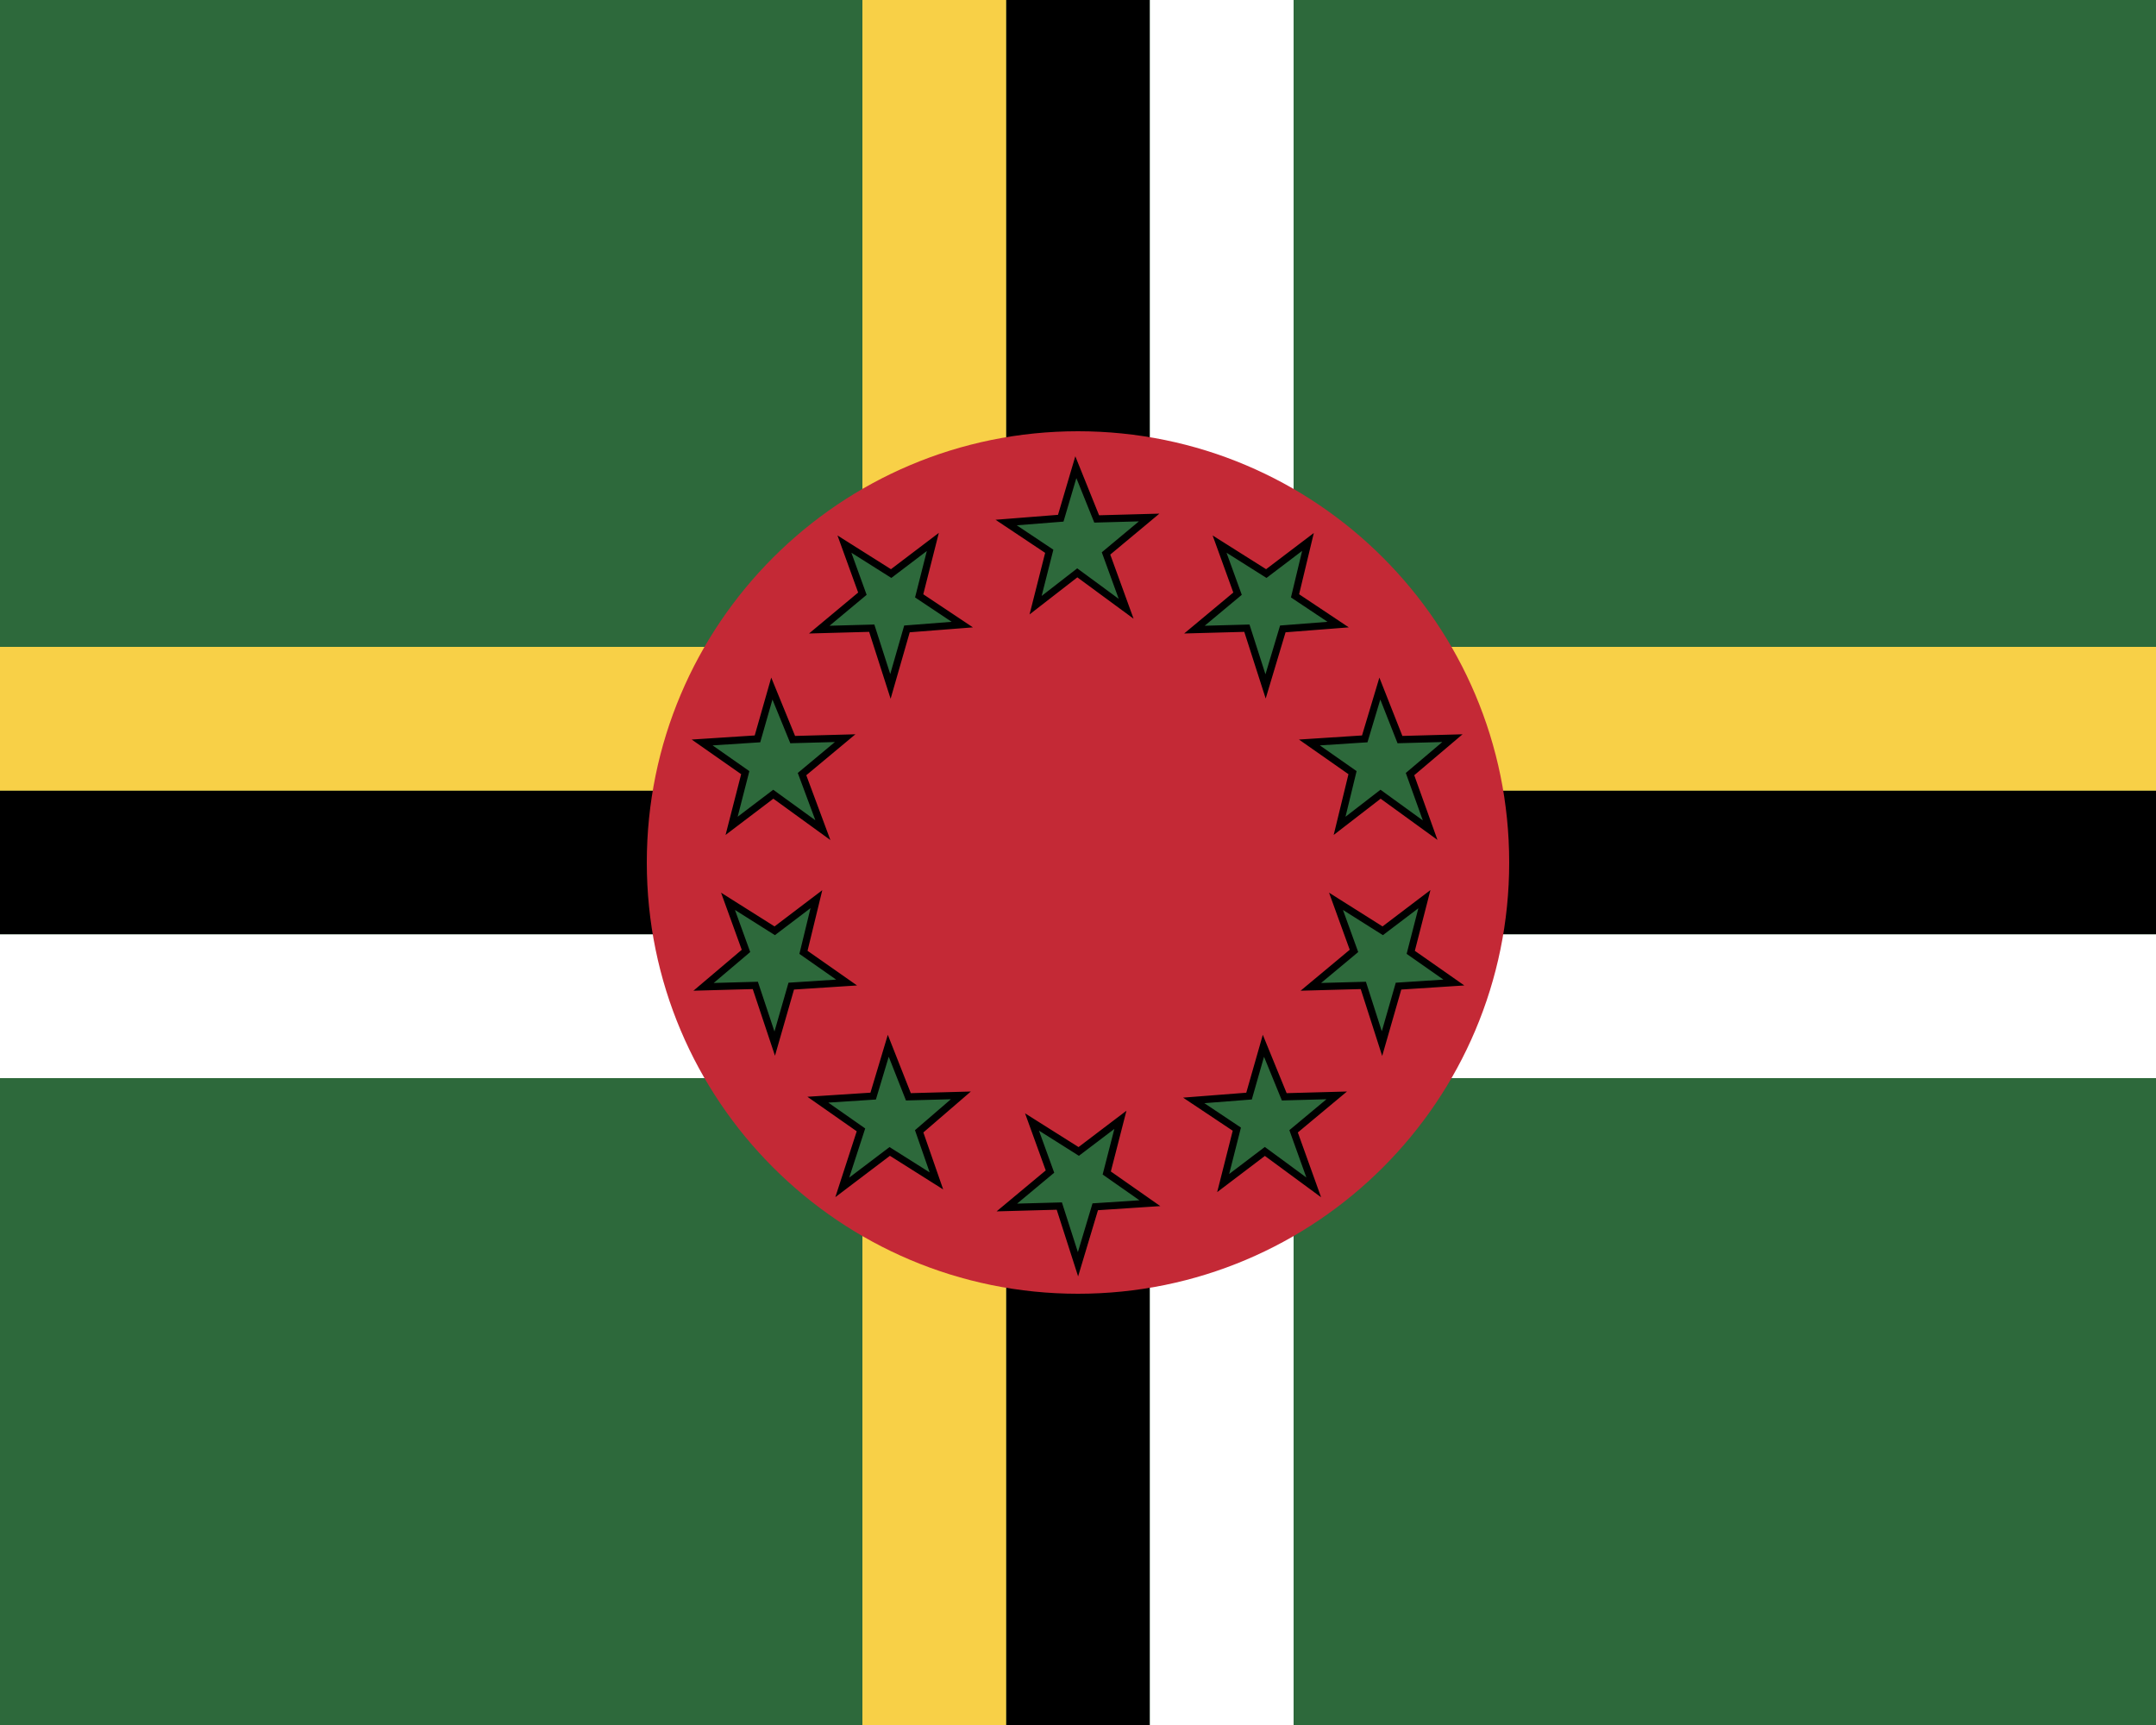
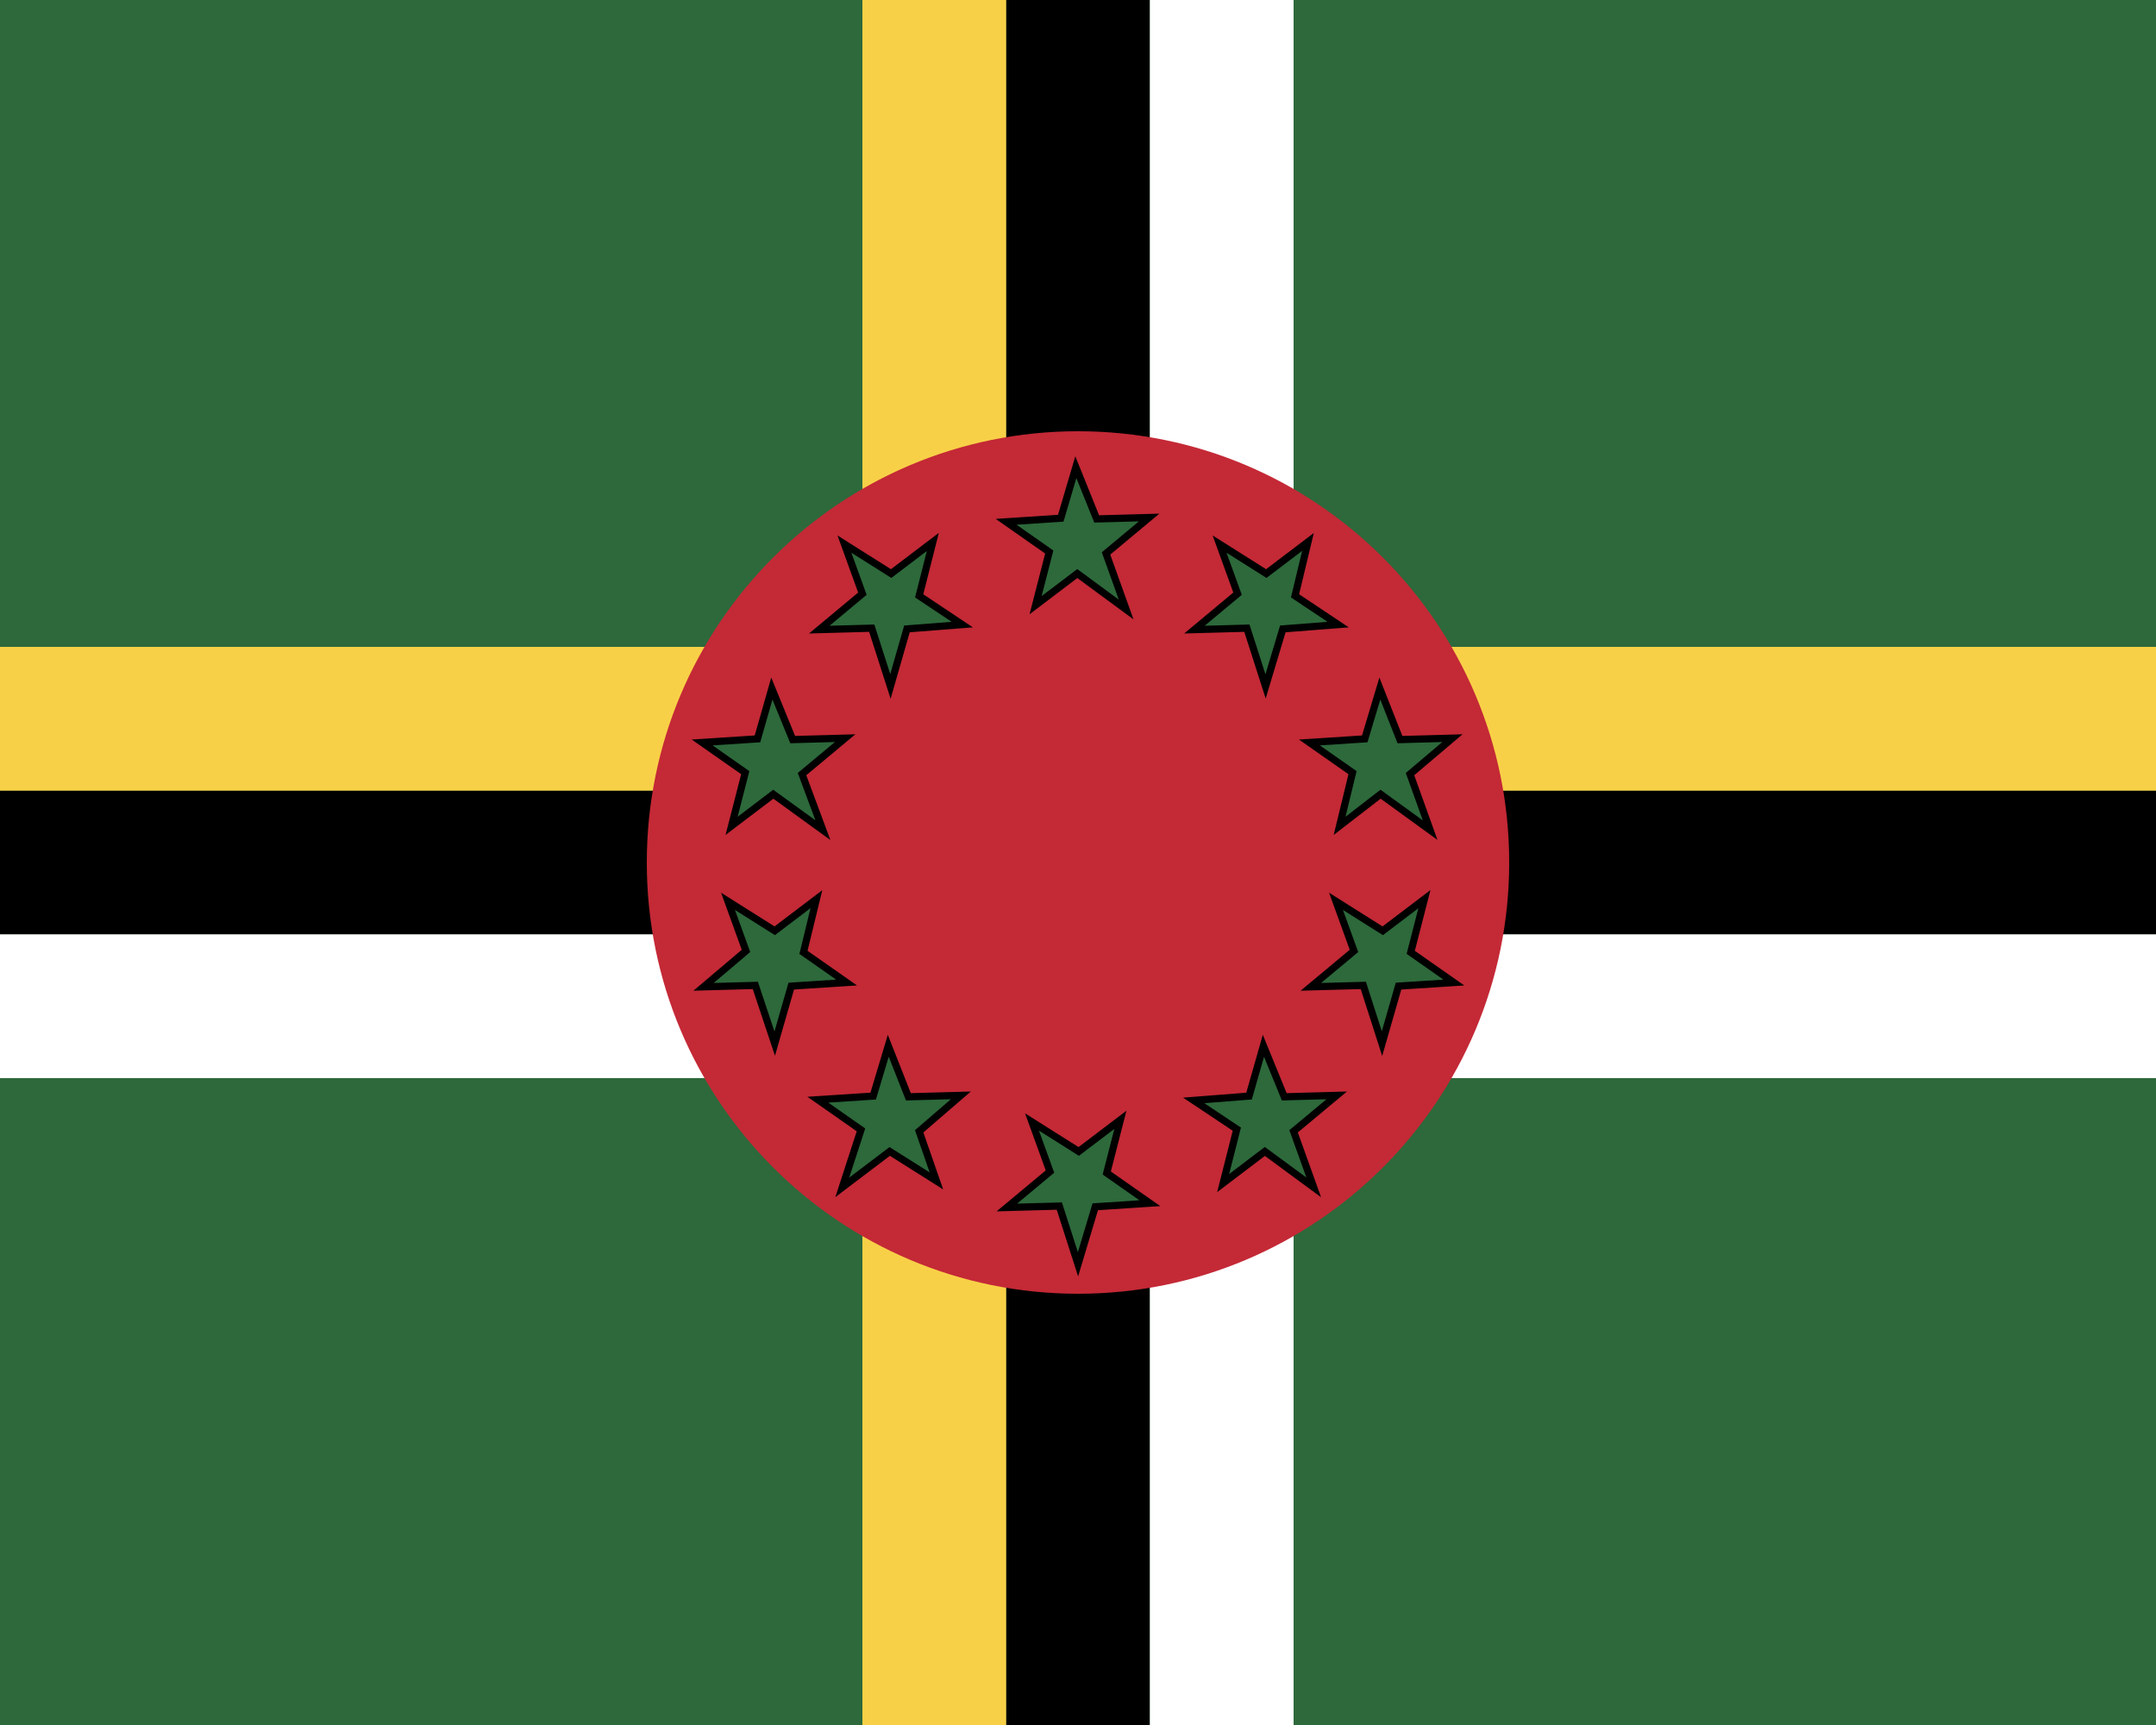
<svg xmlns="http://www.w3.org/2000/svg" width="30" height="24" viewBox="0 0 30 24">
  <path fill="#2d693b" d="M0 0h30v24H0z" />
  <path fill="#000" d="M14 0h2v24h-2z" />
  <path fill="#f8d047" d="M12 0h2v24h-2z" />
  <path fill="#fff" d="M16 0h2v24h-2z" />
  <path fill="#000" d="M30 11v2H0v-2z" />
  <path fill="#f8d047" d="M30 9v2H0V9z" />
  <path fill="#fff" d="M30 13v2H0v-2z" />
  <path fill="#c42936" d="M15 6a6 6 0 1 0 0 12 6 6 0 0 0 0-12" />
-   <path fill="#2d693b" stroke="#000" stroke-width=".1" d="m14.97 6.5.29.72.73-.02-.6.5.28.77-.68-.5-.58.45.19-.75-.6-.4.76-.06zm3.23 1.04-.18.75.6.4-.77.06-.24.8-.26-.81-.73.02.6-.5-.25-.69.65.41zm1 2.04.28.71.73-.02-.59.5.28.78-.69-.5-.57.44.18-.74-.6-.42.77-.05zm.62 2.93-.19.74.6.42-.77.05-.23.8-.26-.81-.73.02.6-.5-.25-.69.65.41zm-2.24 2.04.29.71.73-.02-.6.5.28.78-.68-.5-.58.44.19-.75-.6-.4.77-.06zm-1.99 1.03-.19.74.6.42-.76.05-.24.8-.26-.81-.73.02.6-.5-.25-.69.65.41zm-3.23-1.03.28.71.73-.02-.58.5.24.69-.65-.41-.66.5.26-.8-.6-.42.77-.05zm-1-2.04-.18.74.6.42-.77.05-.23.8-.27-.81-.72.02.59-.5-.25-.69.65.41zm-.62-2.93.29.71.73-.02-.6.5.29.78-.69-.5-.58.44.19-.74-.6-.42.77-.05zm2.24-2.04-.19.75.6.4-.77.06-.23.8-.26-.81-.73.02.6-.5-.25-.69.65.41z" />
+   <path fill="#2d693b" stroke="#000" stroke-width=".1" d="m14.97 6.5.29.72.73-.02-.6.5.28.78-.68-.5-.58.44.19-.74-.6-.42.76-.05zm3.23 1.04-.18.75.6.4-.77.06-.24.8-.26-.81-.73.02.6-.5-.25-.69.65.41zm1 2.04.28.71.73-.02-.59.5.28.78-.69-.5-.57.44.18-.74-.6-.42.77-.05zm.62 2.93-.19.74.6.42-.77.05-.23.8-.26-.81-.73.02.6-.5-.25-.69.65.41zm-2.24 2.04.29.71.73-.02-.6.5.28.78-.68-.5-.58.44.19-.75-.6-.4.77-.06zm-1.99 1.03-.19.74.6.42-.76.05-.24.8-.26-.81-.73.02.6-.5-.25-.69.65.41zm-3.23-1.03.28.71.73-.02-.58.5.24.69-.65-.41-.66.5.26-.8-.6-.42.77-.05zm-1-2.04-.18.74.6.42-.77.05-.23.8-.27-.81-.72.02.59-.5-.25-.69.65.41zm-.62-2.93.29.71.73-.02-.6.5.29.78-.69-.5-.58.44.19-.74-.6-.42.77-.05zm2.24-2.04-.19.75.6.4-.77.06-.23.8-.26-.81-.73.02.6-.5-.25-.69.65.41z" />
</svg>
